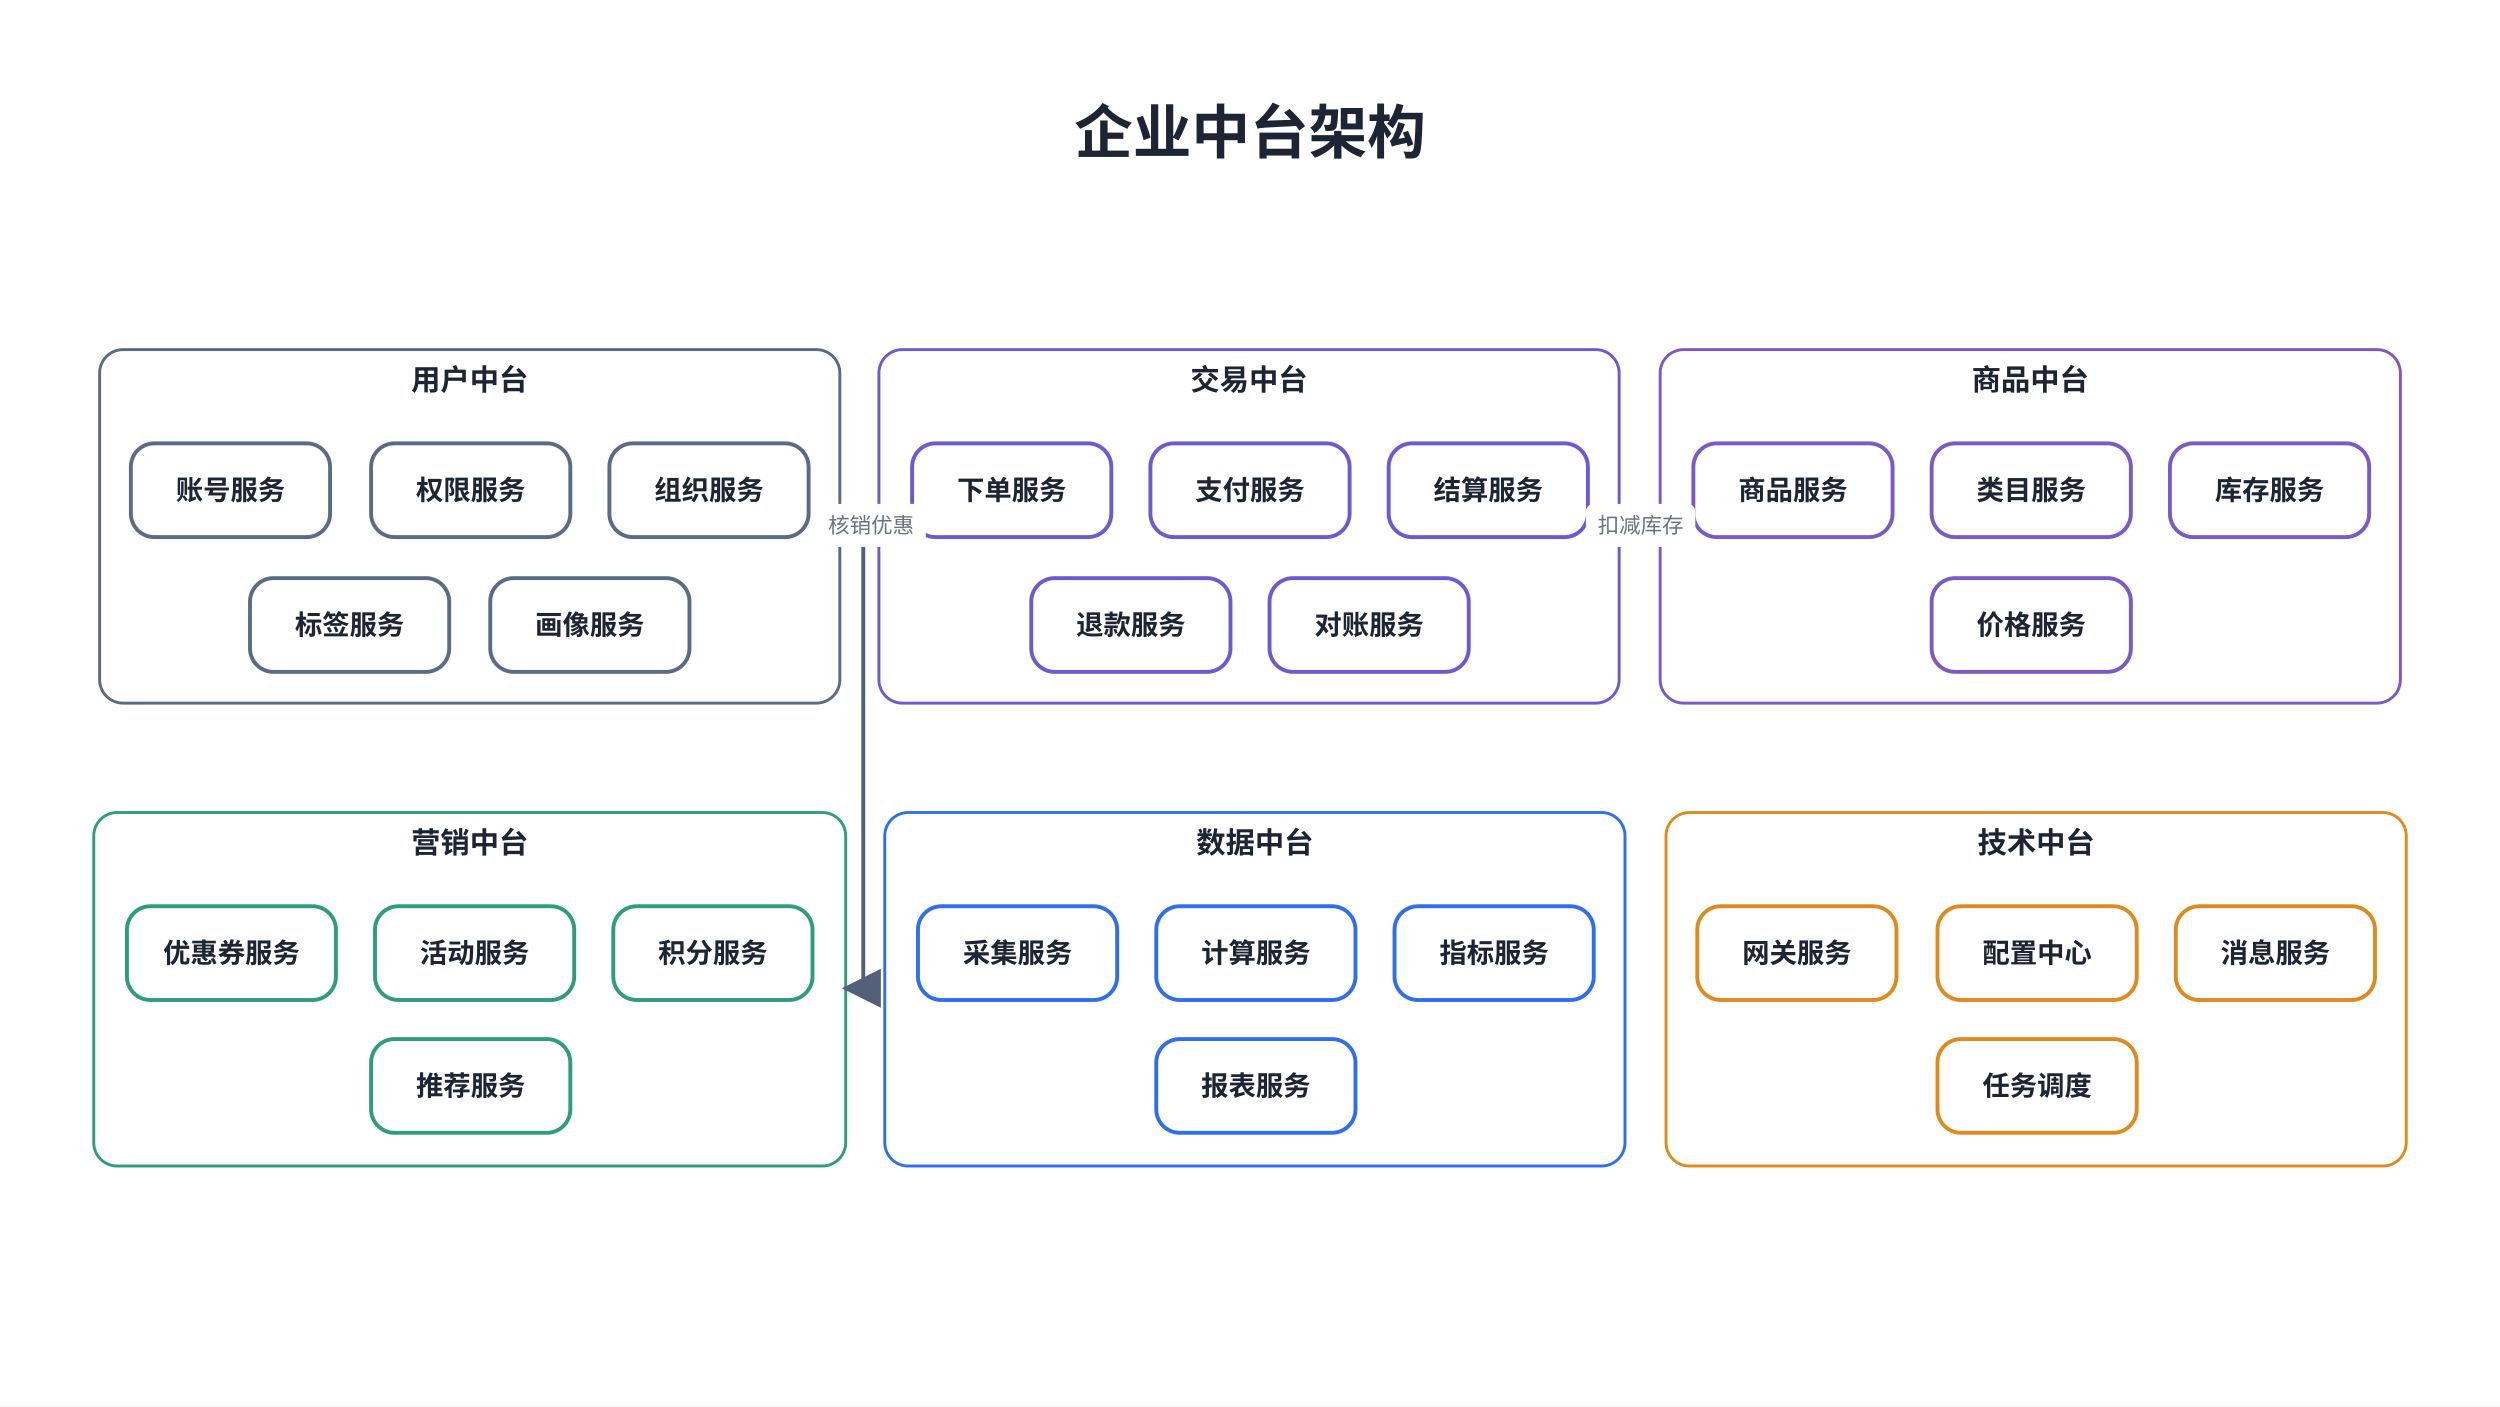
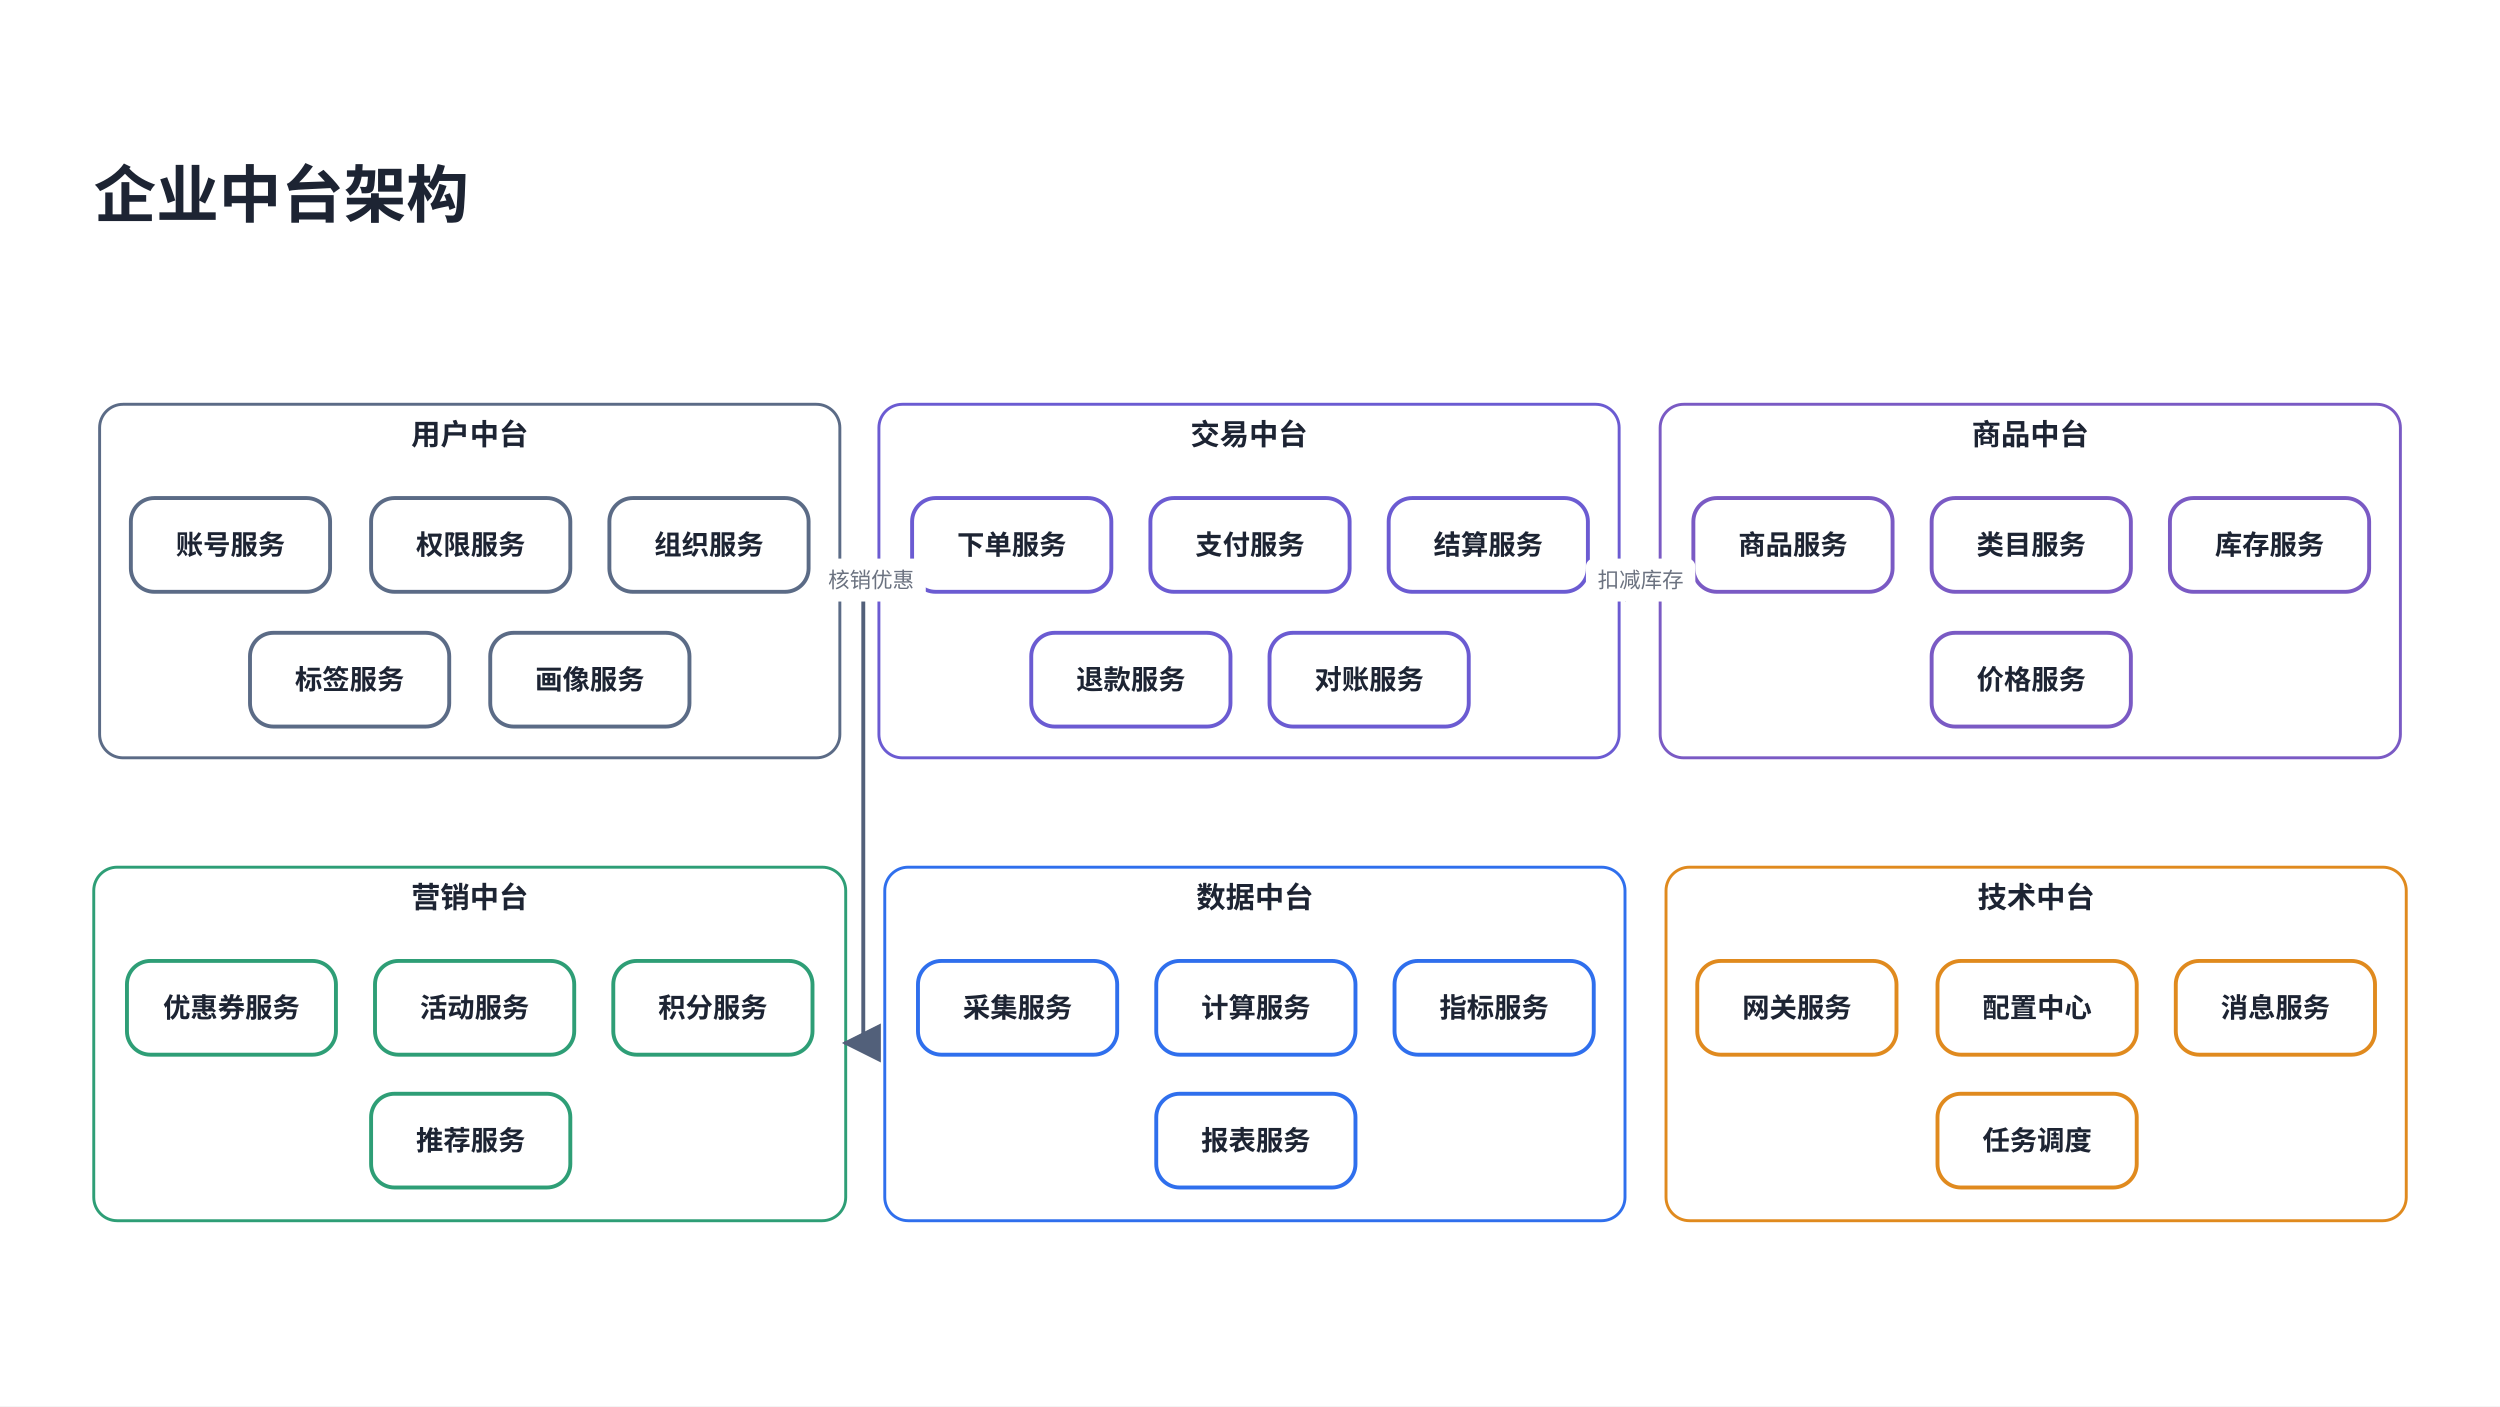
<svg xmlns="http://www.w3.org/2000/svg" id="figure-svg" viewBox="0 0 1280 720" role="img" aria-labelledby="figure-title figure-desc" font-family="'Microsoft YaHei', 'Microsoft YaHei', '微软雅黑', 'PingFang SC', 'Noto Sans CJK SC', Inter, Arial, sans-serif">
  <rect width="1280" height="720" fill="#FFFFFF" />
-   <text data-node-id="figure-title-text" x="640" y="68" fill="#1D2433" font-size="30" font-weight="700" text-anchor="middle" dominant-baseline="middle" font-family="'Microsoft YaHei', 'Microsoft YaHei', '微软雅黑', 'PingFang SC', 'Noto Sans CJK SC', Inter, Arial, sans-serif">
-     <tspan x="640" y="68">企业中台架构</tspan>
+   <text data-node-id="figure-title-text" x="48" y="100" fill="#1D2433" font-size="32" font-weight="800" text-anchor="start" dominant-baseline="middle" font-family="'Microsoft YaHei', 'Microsoft YaHei', '微软雅黑', 'PingFang SC', 'Noto Sans CJK SC', Inter, Arial, sans-serif">
+     <tspan x="48" y="100">企业中台架构</tspan>
  </text>
  <g data-node-id="d1-group">
-     <rect data-node-id="d1-rect" x="51" y="179" width="379" height="181" rx="12" fill="#FFFFFF" stroke="#5B6B86" stroke-width="1.5" />
-     <text data-node-id="d1-label" x="240.5" y="194.5" fill="#1D2433" font-size="15" font-weight="700" text-anchor="middle" dominant-baseline="middle" font-family="'Microsoft YaHei', 'Microsoft YaHei', '微软雅黑', 'PingFang SC', 'Noto Sans CJK SC', Inter, Arial, sans-serif">
-       <tspan x="240.5" y="194.5">用户中台</tspan>
+     <rect data-node-id="d1-rect" x="51" y="207" width="379" height="181" rx="12" fill="#FFFFFF" stroke="#5B6B86" stroke-width="1.5" />
+     <text data-node-id="d1-label" x="240.5" y="222.5" fill="#1D2433" font-size="15" font-weight="700" text-anchor="middle" dominant-baseline="middle" font-family="'Microsoft YaHei', 'Microsoft YaHei', '微软雅黑', 'PingFang SC', 'Noto Sans CJK SC', Inter, Arial, sans-serif">
+       <tspan x="240.5" y="222.5">用户中台</tspan>
    </text>
    <g data-node-id="d1-0-group">
-       <rect data-node-id="d1-0-rect" x="67" y="227" width="102" height="48" rx="12" fill="#FFFFFF" stroke="#5B6B86" stroke-width="2" />
-       <text data-node-id="d1-0-title" x="118" y="251" fill="#1D2433" font-size="14" font-weight="700" text-anchor="middle" dominant-baseline="middle" font-family="'Microsoft YaHei', 'Microsoft YaHei', '微软雅黑', 'PingFang SC', 'Noto Sans CJK SC', Inter, Arial, sans-serif">
-         <tspan x="118" y="251">账号服务</tspan>
+       <rect data-node-id="d1-0-rect" x="67" y="255" width="102" height="48" rx="12" fill="#FFFFFF" stroke="#5B6B86" stroke-width="2" />
+       <text data-node-id="d1-0-title" x="118" y="279" fill="#1D2433" font-size="14" font-weight="700" text-anchor="middle" dominant-baseline="middle" font-family="'Microsoft YaHei', 'Microsoft YaHei', '微软雅黑', 'PingFang SC', 'Noto Sans CJK SC', Inter, Arial, sans-serif">
+         <tspan x="118" y="279">账号服务</tspan>
      </text>
    </g>
    <g data-node-id="d1-1-group">
-       <rect data-node-id="d1-1-rect" x="190" y="227" width="102" height="48" rx="12" fill="#FFFFFF" stroke="#5B6B86" stroke-width="2" />
-       <text data-node-id="d1-1-title" x="241" y="251" fill="#1D2433" font-size="14" font-weight="700" text-anchor="middle" dominant-baseline="middle" font-family="'Microsoft YaHei', 'Microsoft YaHei', '微软雅黑', 'PingFang SC', 'Noto Sans CJK SC', Inter, Arial, sans-serif">
-         <tspan x="241" y="251">权限服务</tspan>
+       <rect data-node-id="d1-1-rect" x="190" y="255" width="102" height="48" rx="12" fill="#FFFFFF" stroke="#5B6B86" stroke-width="2" />
+       <text data-node-id="d1-1-title" x="241" y="279" fill="#1D2433" font-size="14" font-weight="700" text-anchor="middle" dominant-baseline="middle" font-family="'Microsoft YaHei', 'Microsoft YaHei', '微软雅黑', 'PingFang SC', 'Noto Sans CJK SC', Inter, Arial, sans-serif">
+         <tspan x="241" y="279">权限服务</tspan>
      </text>
    </g>
    <g data-node-id="d1-2-group">
-       <rect data-node-id="d1-2-rect" x="312" y="227" width="102" height="48" rx="12" fill="#FFFFFF" stroke="#5B6B86" stroke-width="2" />
-       <text data-node-id="d1-2-title" x="363" y="251" fill="#1D2433" font-size="14" font-weight="700" text-anchor="middle" dominant-baseline="middle" font-family="'Microsoft YaHei', 'Microsoft YaHei', '微软雅黑', 'PingFang SC', 'Noto Sans CJK SC', Inter, Arial, sans-serif">
-         <tspan x="363" y="251">组织服务</tspan>
+       <rect data-node-id="d1-2-rect" x="312" y="255" width="102" height="48" rx="12" fill="#FFFFFF" stroke="#5B6B86" stroke-width="2" />
+       <text data-node-id="d1-2-title" x="363" y="279" fill="#1D2433" font-size="14" font-weight="700" text-anchor="middle" dominant-baseline="middle" font-family="'Microsoft YaHei', 'Microsoft YaHei', '微软雅黑', 'PingFang SC', 'Noto Sans CJK SC', Inter, Arial, sans-serif">
+         <tspan x="363" y="279">组织服务</tspan>
      </text>
    </g>
    <g data-node-id="d1-3-group">
-       <rect data-node-id="d1-3-rect" x="128" y="296" width="102" height="48" rx="12" fill="#FFFFFF" stroke="#5B6B86" stroke-width="2" />
-       <text data-node-id="d1-3-title" x="179" y="320" fill="#1D2433" font-size="14" font-weight="700" text-anchor="middle" dominant-baseline="middle" font-family="'Microsoft YaHei', 'Microsoft YaHei', '微软雅黑', 'PingFang SC', 'Noto Sans CJK SC', Inter, Arial, sans-serif">
-         <tspan x="179" y="320">标签服务</tspan>
+       <rect data-node-id="d1-3-rect" x="128" y="324" width="102" height="48" rx="12" fill="#FFFFFF" stroke="#5B6B86" stroke-width="2" />
+       <text data-node-id="d1-3-title" x="179" y="348" fill="#1D2433" font-size="14" font-weight="700" text-anchor="middle" dominant-baseline="middle" font-family="'Microsoft YaHei', 'Microsoft YaHei', '微软雅黑', 'PingFang SC', 'Noto Sans CJK SC', Inter, Arial, sans-serif">
+         <tspan x="179" y="348">标签服务</tspan>
      </text>
    </g>
    <g data-node-id="d1-4-group">
-       <rect data-node-id="d1-4-rect" x="251" y="296" width="102" height="48" rx="12" fill="#FFFFFF" stroke="#5B6B86" stroke-width="2" />
-       <text data-node-id="d1-4-title" x="302" y="320" fill="#1D2433" font-size="14" font-weight="700" text-anchor="middle" dominant-baseline="middle" font-family="'Microsoft YaHei', 'Microsoft YaHei', '微软雅黑', 'PingFang SC', 'Noto Sans CJK SC', Inter, Arial, sans-serif">
-         <tspan x="302" y="320">画像服务</tspan>
+       <rect data-node-id="d1-4-rect" x="251" y="324" width="102" height="48" rx="12" fill="#FFFFFF" stroke="#5B6B86" stroke-width="2" />
+       <text data-node-id="d1-4-title" x="302" y="348" fill="#1D2433" font-size="14" font-weight="700" text-anchor="middle" dominant-baseline="middle" font-family="'Microsoft YaHei', 'Microsoft YaHei', '微软雅黑', 'PingFang SC', 'Noto Sans CJK SC', Inter, Arial, sans-serif">
+         <tspan x="302" y="348">画像服务</tspan>
      </text>
    </g>
  </g>
  <g data-node-id="d2-group">
-     <rect data-node-id="d2-rect" x="450" y="179" width="379" height="181" rx="12" fill="#FFFFFF" stroke="#6B5BD2" stroke-width="1.5" />
-     <text data-node-id="d2-label" x="639.5" y="194.5" fill="#1D2433" font-size="15" font-weight="700" text-anchor="middle" dominant-baseline="middle" font-family="'Microsoft YaHei', 'Microsoft YaHei', '微软雅黑', 'PingFang SC', 'Noto Sans CJK SC', Inter, Arial, sans-serif">
-       <tspan x="639.5" y="194.5">交易中台</tspan>
+     <rect data-node-id="d2-rect" x="450" y="207" width="379" height="181" rx="12" fill="#FFFFFF" stroke="#6B5BD2" stroke-width="1.5" />
+     <text data-node-id="d2-label" x="639.5" y="222.5" fill="#1D2433" font-size="15" font-weight="700" text-anchor="middle" dominant-baseline="middle" font-family="'Microsoft YaHei', 'Microsoft YaHei', '微软雅黑', 'PingFang SC', 'Noto Sans CJK SC', Inter, Arial, sans-serif">
+       <tspan x="639.5" y="222.5">交易中台</tspan>
    </text>
    <g data-node-id="d2-0-group">
-       <rect data-node-id="d2-0-rect" x="467" y="227" width="102" height="48" rx="12" fill="#FFFFFF" stroke="#6B5BD2" stroke-width="2" />
-       <text data-node-id="d2-0-title" x="518" y="251" fill="#1D2433" font-size="14" font-weight="700" text-anchor="middle" dominant-baseline="middle" font-family="'Microsoft YaHei', 'Microsoft YaHei', '微软雅黑', 'PingFang SC', 'Noto Sans CJK SC', Inter, Arial, sans-serif">
-         <tspan x="518" y="251">下单服务</tspan>
+       <rect data-node-id="d2-0-rect" x="467" y="255" width="102" height="48" rx="12" fill="#FFFFFF" stroke="#6B5BD2" stroke-width="2" />
+       <text data-node-id="d2-0-title" x="518" y="279" fill="#1D2433" font-size="14" font-weight="700" text-anchor="middle" dominant-baseline="middle" font-family="'Microsoft YaHei', 'Microsoft YaHei', '微软雅黑', 'PingFang SC', 'Noto Sans CJK SC', Inter, Arial, sans-serif">
+         <tspan x="518" y="279">下单服务</tspan>
      </text>
    </g>
    <g data-node-id="d2-1-group">
-       <rect data-node-id="d2-1-rect" x="589" y="227" width="102" height="48" rx="12" fill="#FFFFFF" stroke="#6B5BD2" stroke-width="2" />
-       <text data-node-id="d2-1-title" x="640" y="251" fill="#1D2433" font-size="14" font-weight="700" text-anchor="middle" dominant-baseline="middle" font-family="'Microsoft YaHei', 'Microsoft YaHei', '微软雅黑', 'PingFang SC', 'Noto Sans CJK SC', Inter, Arial, sans-serif">
-         <tspan x="640" y="251">支付服务</tspan>
+       <rect data-node-id="d2-1-rect" x="589" y="255" width="102" height="48" rx="12" fill="#FFFFFF" stroke="#6B5BD2" stroke-width="2" />
+       <text data-node-id="d2-1-title" x="640" y="279" fill="#1D2433" font-size="14" font-weight="700" text-anchor="middle" dominant-baseline="middle" font-family="'Microsoft YaHei', 'Microsoft YaHei', '微软雅黑', 'PingFang SC', 'Noto Sans CJK SC', Inter, Arial, sans-serif">
+         <tspan x="640" y="279">支付服务</tspan>
      </text>
    </g>
    <g data-node-id="d2-2-group">
-       <rect data-node-id="d2-2-rect" x="711" y="227" width="102" height="48" rx="12" fill="#FFFFFF" stroke="#6B5BD2" stroke-width="2" />
-       <text data-node-id="d2-2-title" x="762" y="251" fill="#1D2433" font-size="14" font-weight="700" text-anchor="middle" dominant-baseline="middle" font-family="'Microsoft YaHei', 'Microsoft YaHei', '微软雅黑', 'PingFang SC', 'Noto Sans CJK SC', Inter, Arial, sans-serif">
-         <tspan x="762" y="251">结算服务</tspan>
+       <rect data-node-id="d2-2-rect" x="711" y="255" width="102" height="48" rx="12" fill="#FFFFFF" stroke="#6B5BD2" stroke-width="2" />
+       <text data-node-id="d2-2-title" x="762" y="279" fill="#1D2433" font-size="14" font-weight="700" text-anchor="middle" dominant-baseline="middle" font-family="'Microsoft YaHei', 'Microsoft YaHei', '微软雅黑', 'PingFang SC', 'Noto Sans CJK SC', Inter, Arial, sans-serif">
+         <tspan x="762" y="279">结算服务</tspan>
      </text>
    </g>
    <g data-node-id="d2-3-group">
-       <rect data-node-id="d2-3-rect" x="528" y="296" width="102" height="48" rx="12" fill="#FFFFFF" stroke="#6B5BD2" stroke-width="2" />
-       <text data-node-id="d2-3-title" x="579" y="320" fill="#1D2433" font-size="14" font-weight="700" text-anchor="middle" dominant-baseline="middle" font-family="'Microsoft YaHei', 'Microsoft YaHei', '微软雅黑', 'PingFang SC', 'Noto Sans CJK SC', Inter, Arial, sans-serif">
-         <tspan x="579" y="320">退款服务</tspan>
+       <rect data-node-id="d2-3-rect" x="528" y="324" width="102" height="48" rx="12" fill="#FFFFFF" stroke="#6B5BD2" stroke-width="2" />
+       <text data-node-id="d2-3-title" x="579" y="348" fill="#1D2433" font-size="14" font-weight="700" text-anchor="middle" dominant-baseline="middle" font-family="'Microsoft YaHei', 'Microsoft YaHei', '微软雅黑', 'PingFang SC', 'Noto Sans CJK SC', Inter, Arial, sans-serif">
+         <tspan x="579" y="348">退款服务</tspan>
      </text>
    </g>
    <g data-node-id="d2-4-group">
-       <rect data-node-id="d2-4-rect" x="650" y="296" width="102" height="48" rx="12" fill="#FFFFFF" stroke="#6B5BD2" stroke-width="2" />
-       <text data-node-id="d2-4-title" x="701" y="320" fill="#1D2433" font-size="14" font-weight="700" text-anchor="middle" dominant-baseline="middle" font-family="'Microsoft YaHei', 'Microsoft YaHei', '微软雅黑', 'PingFang SC', 'Noto Sans CJK SC', Inter, Arial, sans-serif">
-         <tspan x="701" y="320">对账服务</tspan>
+       <rect data-node-id="d2-4-rect" x="650" y="324" width="102" height="48" rx="12" fill="#FFFFFF" stroke="#6B5BD2" stroke-width="2" />
+       <text data-node-id="d2-4-title" x="701" y="348" fill="#1D2433" font-size="14" font-weight="700" text-anchor="middle" dominant-baseline="middle" font-family="'Microsoft YaHei', 'Microsoft YaHei', '微软雅黑', 'PingFang SC', 'Noto Sans CJK SC', Inter, Arial, sans-serif">
+         <tspan x="701" y="348">对账服务</tspan>
      </text>
    </g>
  </g>
  <g data-node-id="d3-group">
-     <rect data-node-id="d3-rect" x="850" y="179" width="379" height="181" rx="12" fill="#FFFFFF" stroke="#7A5AC4" stroke-width="1.5" />
-     <text data-node-id="d3-label" x="1039.5" y="194.5" fill="#1D2433" font-size="15" font-weight="700" text-anchor="middle" dominant-baseline="middle" font-family="'Microsoft YaHei', 'Microsoft YaHei', '微软雅黑', 'PingFang SC', 'Noto Sans CJK SC', Inter, Arial, sans-serif">
-       <tspan x="1039.5" y="194.5">商品中台</tspan>
+     <rect data-node-id="d3-rect" x="850" y="207" width="379" height="181" rx="12" fill="#FFFFFF" stroke="#7A5AC4" stroke-width="1.5" />
+     <text data-node-id="d3-label" x="1039.5" y="222.5" fill="#1D2433" font-size="15" font-weight="700" text-anchor="middle" dominant-baseline="middle" font-family="'Microsoft YaHei', 'Microsoft YaHei', '微软雅黑', 'PingFang SC', 'Noto Sans CJK SC', Inter, Arial, sans-serif">
+       <tspan x="1039.5" y="222.5">商品中台</tspan>
    </text>
    <g data-node-id="d3-0-group">
-       <rect data-node-id="d3-0-rect" x="867" y="227" width="102" height="48" rx="12" fill="#FFFFFF" stroke="#7A5AC4" stroke-width="2" />
-       <text data-node-id="d3-0-title" x="918" y="251" fill="#1D2433" font-size="14" font-weight="700" text-anchor="middle" dominant-baseline="middle" font-family="'Microsoft YaHei', 'Microsoft YaHei', '微软雅黑', 'PingFang SC', 'Noto Sans CJK SC', Inter, Arial, sans-serif">
-         <tspan x="918" y="251">商品服务</tspan>
+       <rect data-node-id="d3-0-rect" x="867" y="255" width="102" height="48" rx="12" fill="#FFFFFF" stroke="#7A5AC4" stroke-width="2" />
+       <text data-node-id="d3-0-title" x="918" y="279" fill="#1D2433" font-size="14" font-weight="700" text-anchor="middle" dominant-baseline="middle" font-family="'Microsoft YaHei', 'Microsoft YaHei', '微软雅黑', 'PingFang SC', 'Noto Sans CJK SC', Inter, Arial, sans-serif">
+         <tspan x="918" y="279">商品服务</tspan>
      </text>
    </g>
    <g data-node-id="d3-1-group">
-       <rect data-node-id="d3-1-rect" x="989" y="227" width="102" height="48" rx="12" fill="#FFFFFF" stroke="#7A5AC4" stroke-width="2" />
-       <text data-node-id="d3-1-title" x="1040" y="251" fill="#1D2433" font-size="14" font-weight="700" text-anchor="middle" dominant-baseline="middle" font-family="'Microsoft YaHei', 'Microsoft YaHei', '微软雅黑', 'PingFang SC', 'Noto Sans CJK SC', Inter, Arial, sans-serif">
-         <tspan x="1040" y="251">类目服务</tspan>
+       <rect data-node-id="d3-1-rect" x="989" y="255" width="102" height="48" rx="12" fill="#FFFFFF" stroke="#7A5AC4" stroke-width="2" />
+       <text data-node-id="d3-1-title" x="1040" y="279" fill="#1D2433" font-size="14" font-weight="700" text-anchor="middle" dominant-baseline="middle" font-family="'Microsoft YaHei', 'Microsoft YaHei', '微软雅黑', 'PingFang SC', 'Noto Sans CJK SC', Inter, Arial, sans-serif">
+         <tspan x="1040" y="279">类目服务</tspan>
      </text>
    </g>
    <g data-node-id="d3-2-group">
-       <rect data-node-id="d3-2-rect" x="1111" y="227" width="102" height="48" rx="12" fill="#FFFFFF" stroke="#7A5AC4" stroke-width="2" />
-       <text data-node-id="d3-2-title" x="1162" y="251" fill="#1D2433" font-size="14" font-weight="700" text-anchor="middle" dominant-baseline="middle" font-family="'Microsoft YaHei', 'Microsoft YaHei', '微软雅黑', 'PingFang SC', 'Noto Sans CJK SC', Inter, Arial, sans-serif">
-         <tspan x="1162" y="251">库存服务</tspan>
+       <rect data-node-id="d3-2-rect" x="1111" y="255" width="102" height="48" rx="12" fill="#FFFFFF" stroke="#7A5AC4" stroke-width="2" />
+       <text data-node-id="d3-2-title" x="1162" y="279" fill="#1D2433" font-size="14" font-weight="700" text-anchor="middle" dominant-baseline="middle" font-family="'Microsoft YaHei', 'Microsoft YaHei', '微软雅黑', 'PingFang SC', 'Noto Sans CJK SC', Inter, Arial, sans-serif">
+         <tspan x="1162" y="279">库存服务</tspan>
      </text>
    </g>
    <g data-node-id="d3-3-group">
-       <rect data-node-id="d3-3-rect" x="989" y="296" width="102" height="48" rx="12" fill="#FFFFFF" stroke="#7A5AC4" stroke-width="2" />
-       <text data-node-id="d3-3-title" x="1040" y="320" fill="#1D2433" font-size="14" font-weight="700" text-anchor="middle" dominant-baseline="middle" font-family="'Microsoft YaHei', 'Microsoft YaHei', '微软雅黑', 'PingFang SC', 'Noto Sans CJK SC', Inter, Arial, sans-serif">
-         <tspan x="1040" y="320">价格服务</tspan>
+       <rect data-node-id="d3-3-rect" x="989" y="324" width="102" height="48" rx="12" fill="#FFFFFF" stroke="#7A5AC4" stroke-width="2" />
+       <text data-node-id="d3-3-title" x="1040" y="348" fill="#1D2433" font-size="14" font-weight="700" text-anchor="middle" dominant-baseline="middle" font-family="'Microsoft YaHei', 'Microsoft YaHei', '微软雅黑', 'PingFang SC', 'Noto Sans CJK SC', Inter, Arial, sans-serif">
+         <tspan x="1040" y="348">价格服务</tspan>
      </text>
    </g>
  </g>
  <g data-node-id="d4-group">
-     <rect data-node-id="d4-rect" x="48" y="416" width="385" height="181" rx="12" fill="#FFFFFF" stroke="#2E9E76" stroke-width="1.5" />
-     <text data-node-id="d4-label" x="240.5" y="431.5" fill="#1D2433" font-size="15" font-weight="700" text-anchor="middle" dominant-baseline="middle" font-family="'Microsoft YaHei', 'Microsoft YaHei', '微软雅黑', 'PingFang SC', 'Noto Sans CJK SC', Inter, Arial, sans-serif">
-       <tspan x="240.5" y="431.5">营销中台</tspan>
+     <rect data-node-id="d4-rect" x="48" y="444" width="385" height="181" rx="12" fill="#FFFFFF" stroke="#2E9E76" stroke-width="1.5" />
+     <text data-node-id="d4-label" x="240.5" y="459.5" fill="#1D2433" font-size="15" font-weight="700" text-anchor="middle" dominant-baseline="middle" font-family="'Microsoft YaHei', 'Microsoft YaHei', '微软雅黑', 'PingFang SC', 'Noto Sans CJK SC', Inter, Arial, sans-serif">
+       <tspan x="240.5" y="459.5">营销中台</tspan>
    </text>
    <g data-node-id="d4-0-group">
-       <rect data-node-id="d4-0-rect" x="65" y="464" width="107" height="48" rx="12" fill="#FFFFFF" stroke="#2E9E76" stroke-width="2" />
-       <text data-node-id="d4-0-title" x="118.5" y="488" fill="#1D2433" font-size="14" font-weight="700" text-anchor="middle" dominant-baseline="middle" font-family="'Microsoft YaHei', 'Microsoft YaHei', '微软雅黑', 'PingFang SC', 'Noto Sans CJK SC', Inter, Arial, sans-serif">
-         <tspan x="118.5" y="488">优惠券服务</tspan>
+       <rect data-node-id="d4-0-rect" x="65" y="492" width="107" height="48" rx="12" fill="#FFFFFF" stroke="#2E9E76" stroke-width="2" />
+       <text data-node-id="d4-0-title" x="118.5" y="516" fill="#1D2433" font-size="14" font-weight="700" text-anchor="middle" dominant-baseline="middle" font-family="'Microsoft YaHei', 'Microsoft YaHei', '微软雅黑', 'PingFang SC', 'Noto Sans CJK SC', Inter, Arial, sans-serif">
+         <tspan x="118.5" y="516">优惠券服务</tspan>
      </text>
    </g>
    <g data-node-id="d4-1-group">
-       <rect data-node-id="d4-1-rect" x="192" y="464" width="102" height="48" rx="12" fill="#FFFFFF" stroke="#2E9E76" stroke-width="2" />
-       <text data-node-id="d4-1-title" x="243" y="488" fill="#1D2433" font-size="14" font-weight="700" text-anchor="middle" dominant-baseline="middle" font-family="'Microsoft YaHei', 'Microsoft YaHei', '微软雅黑', 'PingFang SC', 'Noto Sans CJK SC', Inter, Arial, sans-serif">
-         <tspan x="243" y="488">活动服务</tspan>
+       <rect data-node-id="d4-1-rect" x="192" y="492" width="102" height="48" rx="12" fill="#FFFFFF" stroke="#2E9E76" stroke-width="2" />
+       <text data-node-id="d4-1-title" x="243" y="516" fill="#1D2433" font-size="14" font-weight="700" text-anchor="middle" dominant-baseline="middle" font-family="'Microsoft YaHei', 'Microsoft YaHei', '微软雅黑', 'PingFang SC', 'Noto Sans CJK SC', Inter, Arial, sans-serif">
+         <tspan x="243" y="516">活动服务</tspan>
      </text>
    </g>
    <g data-node-id="d4-2-group">
-       <rect data-node-id="d4-2-rect" x="314" y="464" width="102" height="48" rx="12" fill="#FFFFFF" stroke="#2E9E76" stroke-width="2" />
-       <text data-node-id="d4-2-title" x="365" y="488" fill="#1D2433" font-size="14" font-weight="700" text-anchor="middle" dominant-baseline="middle" font-family="'Microsoft YaHei', 'Microsoft YaHei', '微软雅黑', 'PingFang SC', 'Noto Sans CJK SC', Inter, Arial, sans-serif">
-         <tspan x="365" y="488">积分服务</tspan>
+       <rect data-node-id="d4-2-rect" x="314" y="492" width="102" height="48" rx="12" fill="#FFFFFF" stroke="#2E9E76" stroke-width="2" />
+       <text data-node-id="d4-2-title" x="365" y="516" fill="#1D2433" font-size="14" font-weight="700" text-anchor="middle" dominant-baseline="middle" font-family="'Microsoft YaHei', 'Microsoft YaHei', '微软雅黑', 'PingFang SC', 'Noto Sans CJK SC', Inter, Arial, sans-serif">
+         <tspan x="365" y="516">积分服务</tspan>
      </text>
    </g>
    <g data-node-id="d4-3-group">
-       <rect data-node-id="d4-3-rect" x="190" y="532" width="102" height="48" rx="12" fill="#FFFFFF" stroke="#2E9E76" stroke-width="2" />
-       <text data-node-id="d4-3-title" x="241" y="556" fill="#1D2433" font-size="14" font-weight="700" text-anchor="middle" dominant-baseline="middle" font-family="'Microsoft YaHei', 'Microsoft YaHei', '微软雅黑', 'PingFang SC', 'Noto Sans CJK SC', Inter, Arial, sans-serif">
-         <tspan x="241" y="556">推荐服务</tspan>
+       <rect data-node-id="d4-3-rect" x="190" y="560" width="102" height="48" rx="12" fill="#FFFFFF" stroke="#2E9E76" stroke-width="2" />
+       <text data-node-id="d4-3-title" x="241" y="584" fill="#1D2433" font-size="14" font-weight="700" text-anchor="middle" dominant-baseline="middle" font-family="'Microsoft YaHei', 'Microsoft YaHei', '微软雅黑', 'PingFang SC', 'Noto Sans CJK SC', Inter, Arial, sans-serif">
+         <tspan x="241" y="584">推荐服务</tspan>
      </text>
    </g>
  </g>
  <g data-node-id="d5-group">
-     <rect data-node-id="d5-rect" x="453" y="416" width="379" height="181" rx="12" fill="#FFFFFF" stroke="#2F6FED" stroke-width="1.5" />
-     <text data-node-id="d5-label" x="642.5" y="431.5" fill="#1D2433" font-size="15" font-weight="700" text-anchor="middle" dominant-baseline="middle" font-family="'Microsoft YaHei', 'Microsoft YaHei', '微软雅黑', 'PingFang SC', 'Noto Sans CJK SC', Inter, Arial, sans-serif">
-       <tspan x="642.5" y="431.5">数据中台</tspan>
+     <rect data-node-id="d5-rect" x="453" y="444" width="379" height="181" rx="12" fill="#FFFFFF" stroke="#2F6FED" stroke-width="1.5" />
+     <text data-node-id="d5-label" x="642.5" y="459.5" fill="#1D2433" font-size="15" font-weight="700" text-anchor="middle" dominant-baseline="middle" font-family="'Microsoft YaHei', 'Microsoft YaHei', '微软雅黑', 'PingFang SC', 'Noto Sans CJK SC', Inter, Arial, sans-serif">
+       <tspan x="642.5" y="459.5">数据中台</tspan>
    </text>
    <g data-node-id="d5-0-group">
-       <rect data-node-id="d5-0-rect" x="470" y="464" width="102" height="48" rx="12" fill="#FFFFFF" stroke="#2F6FED" stroke-width="2" />
-       <text data-node-id="d5-0-title" x="521" y="488" fill="#1D2433" font-size="14" font-weight="700" text-anchor="middle" dominant-baseline="middle" font-family="'Microsoft YaHei', 'Microsoft YaHei', '微软雅黑', 'PingFang SC', 'Noto Sans CJK SC', Inter, Arial, sans-serif">
-         <tspan x="521" y="488">采集服务</tspan>
+       <rect data-node-id="d5-0-rect" x="470" y="492" width="102" height="48" rx="12" fill="#FFFFFF" stroke="#2F6FED" stroke-width="2" />
+       <text data-node-id="d5-0-title" x="521" y="516" fill="#1D2433" font-size="14" font-weight="700" text-anchor="middle" dominant-baseline="middle" font-family="'Microsoft YaHei', 'Microsoft YaHei', '微软雅黑', 'PingFang SC', 'Noto Sans CJK SC', Inter, Arial, sans-serif">
+         <tspan x="521" y="516">采集服务</tspan>
      </text>
    </g>
    <g data-node-id="d5-1-group">
-       <rect data-node-id="d5-1-rect" x="592" y="464" width="102" height="48" rx="12" fill="#FFFFFF" stroke="#2F6FED" stroke-width="2" />
-       <text data-node-id="d5-1-title" x="643" y="488" fill="#1D2433" font-size="14" font-weight="700" text-anchor="middle" dominant-baseline="middle" font-family="'Microsoft YaHei', 'Microsoft YaHei', '微软雅黑', 'PingFang SC', 'Noto Sans CJK SC', Inter, Arial, sans-serif">
-         <tspan x="643" y="488">计算服务</tspan>
+       <rect data-node-id="d5-1-rect" x="592" y="492" width="102" height="48" rx="12" fill="#FFFFFF" stroke="#2F6FED" stroke-width="2" />
+       <text data-node-id="d5-1-title" x="643" y="516" fill="#1D2433" font-size="14" font-weight="700" text-anchor="middle" dominant-baseline="middle" font-family="'Microsoft YaHei', 'Microsoft YaHei', '微软雅黑', 'PingFang SC', 'Noto Sans CJK SC', Inter, Arial, sans-serif">
+         <tspan x="643" y="516">计算服务</tspan>
      </text>
    </g>
    <g data-node-id="d5-2-group">
-       <rect data-node-id="d5-2-rect" x="714" y="464" width="102" height="48" rx="12" fill="#FFFFFF" stroke="#2F6FED" stroke-width="2" />
-       <text data-node-id="d5-2-title" x="765" y="488" fill="#1D2433" font-size="14" font-weight="700" text-anchor="middle" dominant-baseline="middle" font-family="'Microsoft YaHei', 'Microsoft YaHei', '微软雅黑', 'PingFang SC', 'Noto Sans CJK SC', Inter, Arial, sans-serif">
-         <tspan x="765" y="488">指标服务</tspan>
+       <rect data-node-id="d5-2-rect" x="714" y="492" width="102" height="48" rx="12" fill="#FFFFFF" stroke="#2F6FED" stroke-width="2" />
+       <text data-node-id="d5-2-title" x="765" y="516" fill="#1D2433" font-size="14" font-weight="700" text-anchor="middle" dominant-baseline="middle" font-family="'Microsoft YaHei', 'Microsoft YaHei', '微软雅黑', 'PingFang SC', 'Noto Sans CJK SC', Inter, Arial, sans-serif">
+         <tspan x="765" y="516">指标服务</tspan>
      </text>
    </g>
    <g data-node-id="d5-3-group">
-       <rect data-node-id="d5-3-rect" x="592" y="532" width="102" height="48" rx="12" fill="#FFFFFF" stroke="#2F6FED" stroke-width="2" />
-       <text data-node-id="d5-3-title" x="643" y="556" fill="#1D2433" font-size="14" font-weight="700" text-anchor="middle" dominant-baseline="middle" font-family="'Microsoft YaHei', 'Microsoft YaHei', '微软雅黑', 'PingFang SC', 'Noto Sans CJK SC', Inter, Arial, sans-serif">
-         <tspan x="643" y="556">报表服务</tspan>
+       <rect data-node-id="d5-3-rect" x="592" y="560" width="102" height="48" rx="12" fill="#FFFFFF" stroke="#2F6FED" stroke-width="2" />
+       <text data-node-id="d5-3-title" x="643" y="584" fill="#1D2433" font-size="14" font-weight="700" text-anchor="middle" dominant-baseline="middle" font-family="'Microsoft YaHei', 'Microsoft YaHei', '微软雅黑', 'PingFang SC', 'Noto Sans CJK SC', Inter, Arial, sans-serif">
+         <tspan x="643" y="584">报表服务</tspan>
      </text>
    </g>
  </g>
  <g data-node-id="d6-group">
-     <rect data-node-id="d6-rect" x="853" y="416" width="379" height="181" rx="12" fill="#FFFFFF" stroke="#E08A1E" stroke-width="1.5" />
-     <text data-node-id="d6-label" x="1042.5" y="431.5" fill="#1D2433" font-size="15" font-weight="700" text-anchor="middle" dominant-baseline="middle" font-family="'Microsoft YaHei', 'Microsoft YaHei', '微软雅黑', 'PingFang SC', 'Noto Sans CJK SC', Inter, Arial, sans-serif">
-       <tspan x="1042.5" y="431.5">技术中台</tspan>
+     <rect data-node-id="d6-rect" x="853" y="444" width="379" height="181" rx="12" fill="#FFFFFF" stroke="#E08A1E" stroke-width="1.5" />
+     <text data-node-id="d6-label" x="1042.5" y="459.5" fill="#1D2433" font-size="15" font-weight="700" text-anchor="middle" dominant-baseline="middle" font-family="'Microsoft YaHei', 'Microsoft YaHei', '微软雅黑', 'PingFang SC', 'Noto Sans CJK SC', Inter, Arial, sans-serif">
+       <tspan x="1042.5" y="459.5">技术中台</tspan>
    </text>
    <g data-node-id="d6-0-group">
-       <rect data-node-id="d6-0-rect" x="869" y="464" width="102" height="48" rx="12" fill="#FFFFFF" stroke="#E08A1E" stroke-width="2" />
-       <text data-node-id="d6-0-title" x="920" y="488" fill="#1D2433" font-size="14" font-weight="700" text-anchor="middle" dominant-baseline="middle" font-family="'Microsoft YaHei', 'Microsoft YaHei', '微软雅黑', 'PingFang SC', 'Noto Sans CJK SC', Inter, Arial, sans-serif">
-         <tspan x="920" y="488">网关服务</tspan>
+       <rect data-node-id="d6-0-rect" x="869" y="492" width="102" height="48" rx="12" fill="#FFFFFF" stroke="#E08A1E" stroke-width="2" />
+       <text data-node-id="d6-0-title" x="920" y="516" fill="#1D2433" font-size="14" font-weight="700" text-anchor="middle" dominant-baseline="middle" font-family="'Microsoft YaHei', 'Microsoft YaHei', '微软雅黑', 'PingFang SC', 'Noto Sans CJK SC', Inter, Arial, sans-serif">
+         <tspan x="920" y="516">网关服务</tspan>
      </text>
    </g>
    <g data-node-id="d6-1-group">
-       <rect data-node-id="d6-1-rect" x="992" y="464" width="102" height="48" rx="12" fill="#FFFFFF" stroke="#E08A1E" stroke-width="2" />
-       <text data-node-id="d6-1-title" x="1043" y="488" fill="#1D2433" font-size="14" font-weight="700" text-anchor="middle" dominant-baseline="middle" font-family="'Microsoft YaHei', 'Microsoft YaHei', '微软雅黑', 'PingFang SC', 'Noto Sans CJK SC', Inter, Arial, sans-serif">
-         <tspan x="1043" y="488">配置中心</tspan>
+       <rect data-node-id="d6-1-rect" x="992" y="492" width="102" height="48" rx="12" fill="#FFFFFF" stroke="#E08A1E" stroke-width="2" />
+       <text data-node-id="d6-1-title" x="1043" y="516" fill="#1D2433" font-size="14" font-weight="700" text-anchor="middle" dominant-baseline="middle" font-family="'Microsoft YaHei', 'Microsoft YaHei', '微软雅黑', 'PingFang SC', 'Noto Sans CJK SC', Inter, Arial, sans-serif">
+         <tspan x="1043" y="516">配置中心</tspan>
      </text>
    </g>
    <g data-node-id="d6-2-group">
-       <rect data-node-id="d6-2-rect" x="1114" y="464" width="102" height="48" rx="12" fill="#FFFFFF" stroke="#E08A1E" stroke-width="2" />
-       <text data-node-id="d6-2-title" x="1165" y="488" fill="#1D2433" font-size="14" font-weight="700" text-anchor="middle" dominant-baseline="middle" font-family="'Microsoft YaHei', 'Microsoft YaHei', '微软雅黑', 'PingFang SC', 'Noto Sans CJK SC', Inter, Arial, sans-serif">
-         <tspan x="1165" y="488">消息服务</tspan>
+       <rect data-node-id="d6-2-rect" x="1114" y="492" width="102" height="48" rx="12" fill="#FFFFFF" stroke="#E08A1E" stroke-width="2" />
+       <text data-node-id="d6-2-title" x="1165" y="516" fill="#1D2433" font-size="14" font-weight="700" text-anchor="middle" dominant-baseline="middle" font-family="'Microsoft YaHei', 'Microsoft YaHei', '微软雅黑', 'PingFang SC', 'Noto Sans CJK SC', Inter, Arial, sans-serif">
+         <tspan x="1165" y="516">消息服务</tspan>
      </text>
    </g>
    <g data-node-id="d6-3-group">
-       <rect data-node-id="d6-3-rect" x="992" y="532" width="102" height="48" rx="12" fill="#FFFFFF" stroke="#E08A1E" stroke-width="2" />
-       <text data-node-id="d6-3-title" x="1043" y="556" fill="#1D2433" font-size="14" font-weight="700" text-anchor="middle" dominant-baseline="middle" font-family="'Microsoft YaHei', 'Microsoft YaHei', '微软雅黑', 'PingFang SC', 'Noto Sans CJK SC', Inter, Arial, sans-serif">
-         <tspan x="1043" y="556">任务调度</tspan>
+       <rect data-node-id="d6-3-rect" x="992" y="560" width="102" height="48" rx="12" fill="#FFFFFF" stroke="#E08A1E" stroke-width="2" />
+       <text data-node-id="d6-3-title" x="1043" y="584" fill="#1D2433" font-size="14" font-weight="700" text-anchor="middle" dominant-baseline="middle" font-family="'Microsoft YaHei', 'Microsoft YaHei', '微软雅黑', 'PingFang SC', 'Noto Sans CJK SC', Inter, Arial, sans-serif">
+         <tspan x="1043" y="584">任务调度</tspan>
      </text>
    </g>
  </g>
  <g data-node-id="edge-0-connector">
    <defs>
      <marker id="marker-edge-0-connector" markerWidth="10" markerHeight="10" refX="9" refY="5" orient="auto" markerUnits="strokeWidth" overflow="visible">
        <path d="M 0 0 L 10 5 L 0 10 z" fill="#52607A" />
      </marker>
    </defs>
-     <polyline points="830,270 850,270" fill="none" stroke="#52607A" stroke-width="2" stroke-linecap="round" stroke-linejoin="round" marker-end="url(#marker-edge-0-connector)" />
-   </g>
-   <rect data-node-id="edge-0-label-bg" x="812" y="258" width="56" height="22" rx="4" fill="#FFFFFF" stroke="none" stroke-width="0" />
-   <text data-node-id="edge-0-label" x="840" y="269" fill="#6B7280" font-size="11" font-weight="500" text-anchor="middle" dominant-baseline="middle" font-family="'Microsoft YaHei', 'Microsoft YaHei', '微软雅黑', 'PingFang SC', 'Noto Sans CJK SC', Inter, Arial, sans-serif">
-     <tspan x="840" y="269">扣减库存</tspan>
+     <polyline points="830,298 850,298" fill="none" stroke="#52607A" stroke-width="2" stroke-linecap="round" stroke-linejoin="round" marker-end="url(#marker-edge-0-connector)" />
+   </g>
+   <rect data-node-id="edge-0-label-bg" x="812" y="286" width="56" height="22" rx="4" fill="#FFFFFF" stroke="none" stroke-width="0" />
+   <text data-node-id="edge-0-label" x="840" y="297" fill="#6B7280" font-size="11" font-weight="500" text-anchor="middle" dominant-baseline="middle" font-family="'Microsoft YaHei', 'Microsoft YaHei', '微软雅黑', 'PingFang SC', 'Noto Sans CJK SC', Inter, Arial, sans-serif">
+     <tspan x="840" y="297">扣减库存</tspan>
  </text>
  <g data-node-id="edge-1-connector">
    <defs>
      <marker id="marker-edge-1-connector" markerWidth="10" markerHeight="10" refX="9" refY="5" orient="auto" markerUnits="strokeWidth" overflow="visible">
        <path d="M 0 0 L 10 5 L 0 10 z" fill="#52607A" />
      </marker>
    </defs>
-     <polyline points="450,270 442,270 442,506 433,506" fill="none" stroke="#52607A" stroke-width="2" stroke-linecap="round" stroke-linejoin="round" marker-end="url(#marker-edge-1-connector)" />
-   </g>
-   <rect data-node-id="edge-1-label-bg" x="418" y="258" width="56" height="22" rx="4" fill="#FFFFFF" stroke="none" stroke-width="0" />
-   <text data-node-id="edge-1-label" x="446" y="269" fill="#6B7280" font-size="11" font-weight="500" text-anchor="middle" dominant-baseline="middle" font-family="'Microsoft YaHei', 'Microsoft YaHei', '微软雅黑', 'PingFang SC', 'Noto Sans CJK SC', Inter, Arial, sans-serif">
-     <tspan x="446" y="269">核销优惠</tspan>
+     <polyline points="450,298 442,298 442,534 433,534" fill="none" stroke="#52607A" stroke-width="2" stroke-linecap="round" stroke-linejoin="round" marker-end="url(#marker-edge-1-connector)" />
+   </g>
+   <rect data-node-id="edge-1-label-bg" x="418" y="286" width="56" height="22" rx="4" fill="#FFFFFF" stroke="none" stroke-width="0" />
+   <text data-node-id="edge-1-label" x="446" y="297" fill="#6B7280" font-size="11" font-weight="500" text-anchor="middle" dominant-baseline="middle" font-family="'Microsoft YaHei', 'Microsoft YaHei', '微软雅黑', 'PingFang SC', 'Noto Sans CJK SC', Inter, Arial, sans-serif">
+     <tspan x="446" y="297">核销优惠</tspan>
  </text>
</svg>
